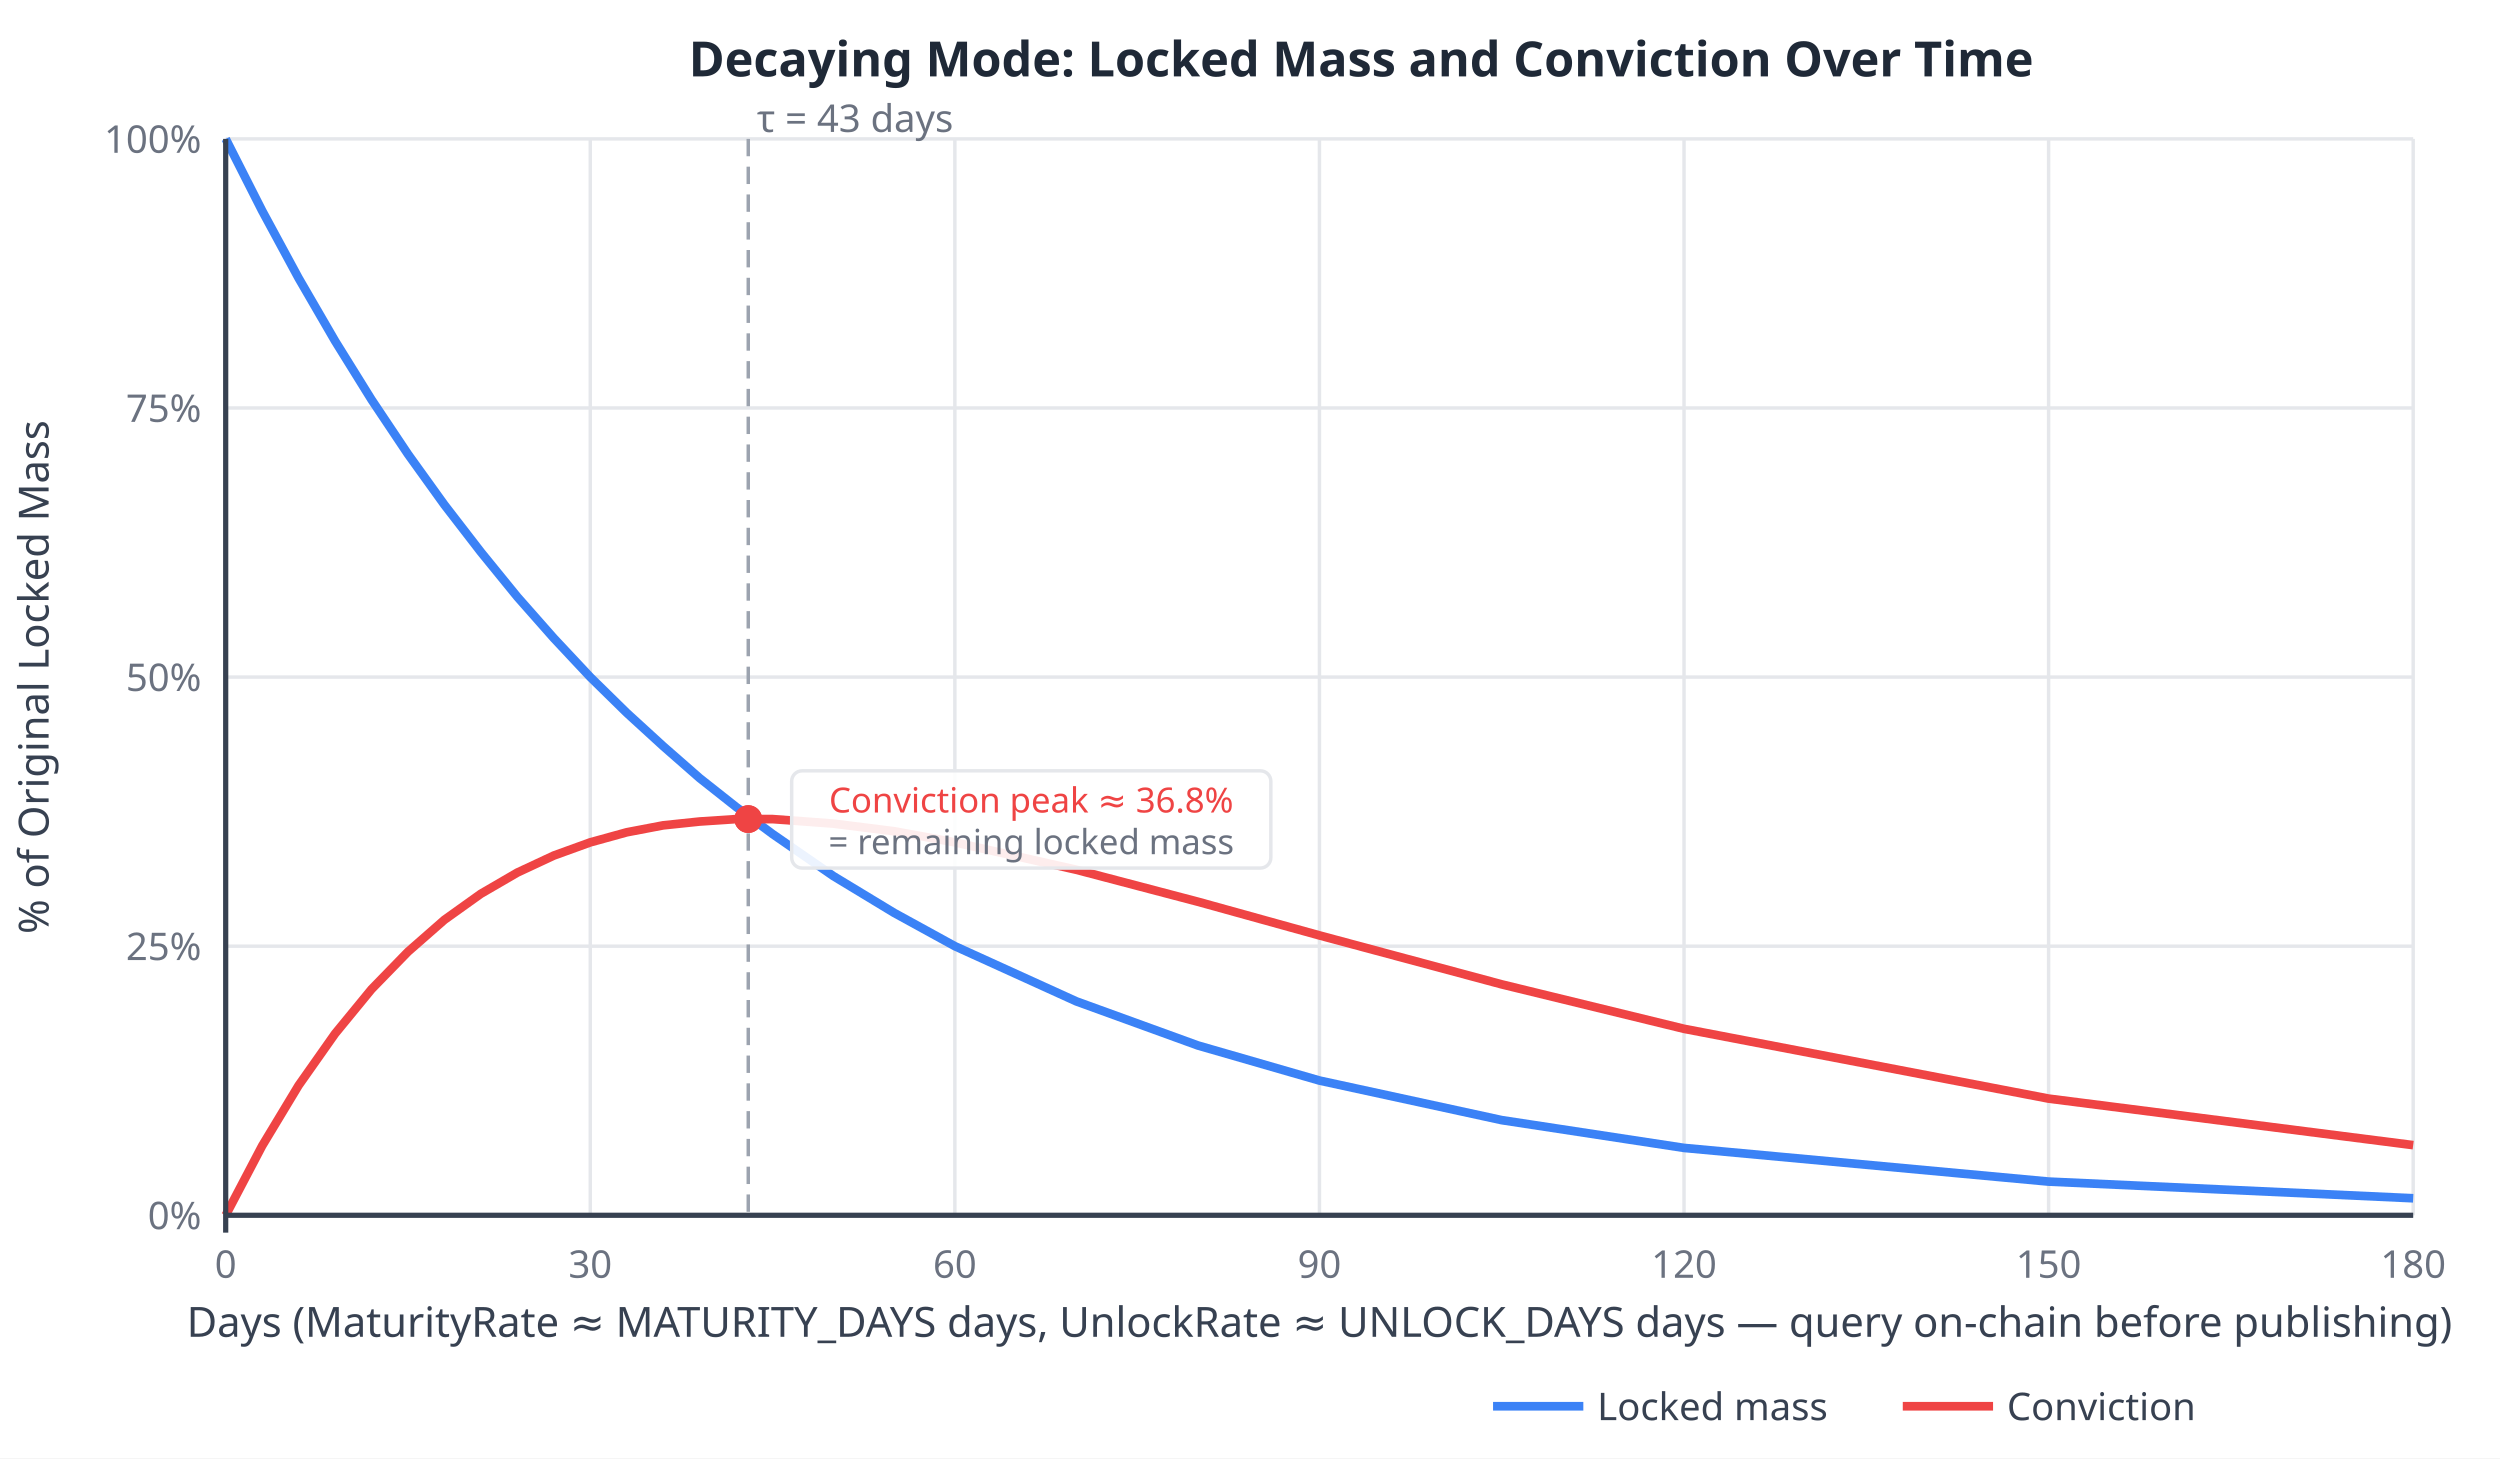
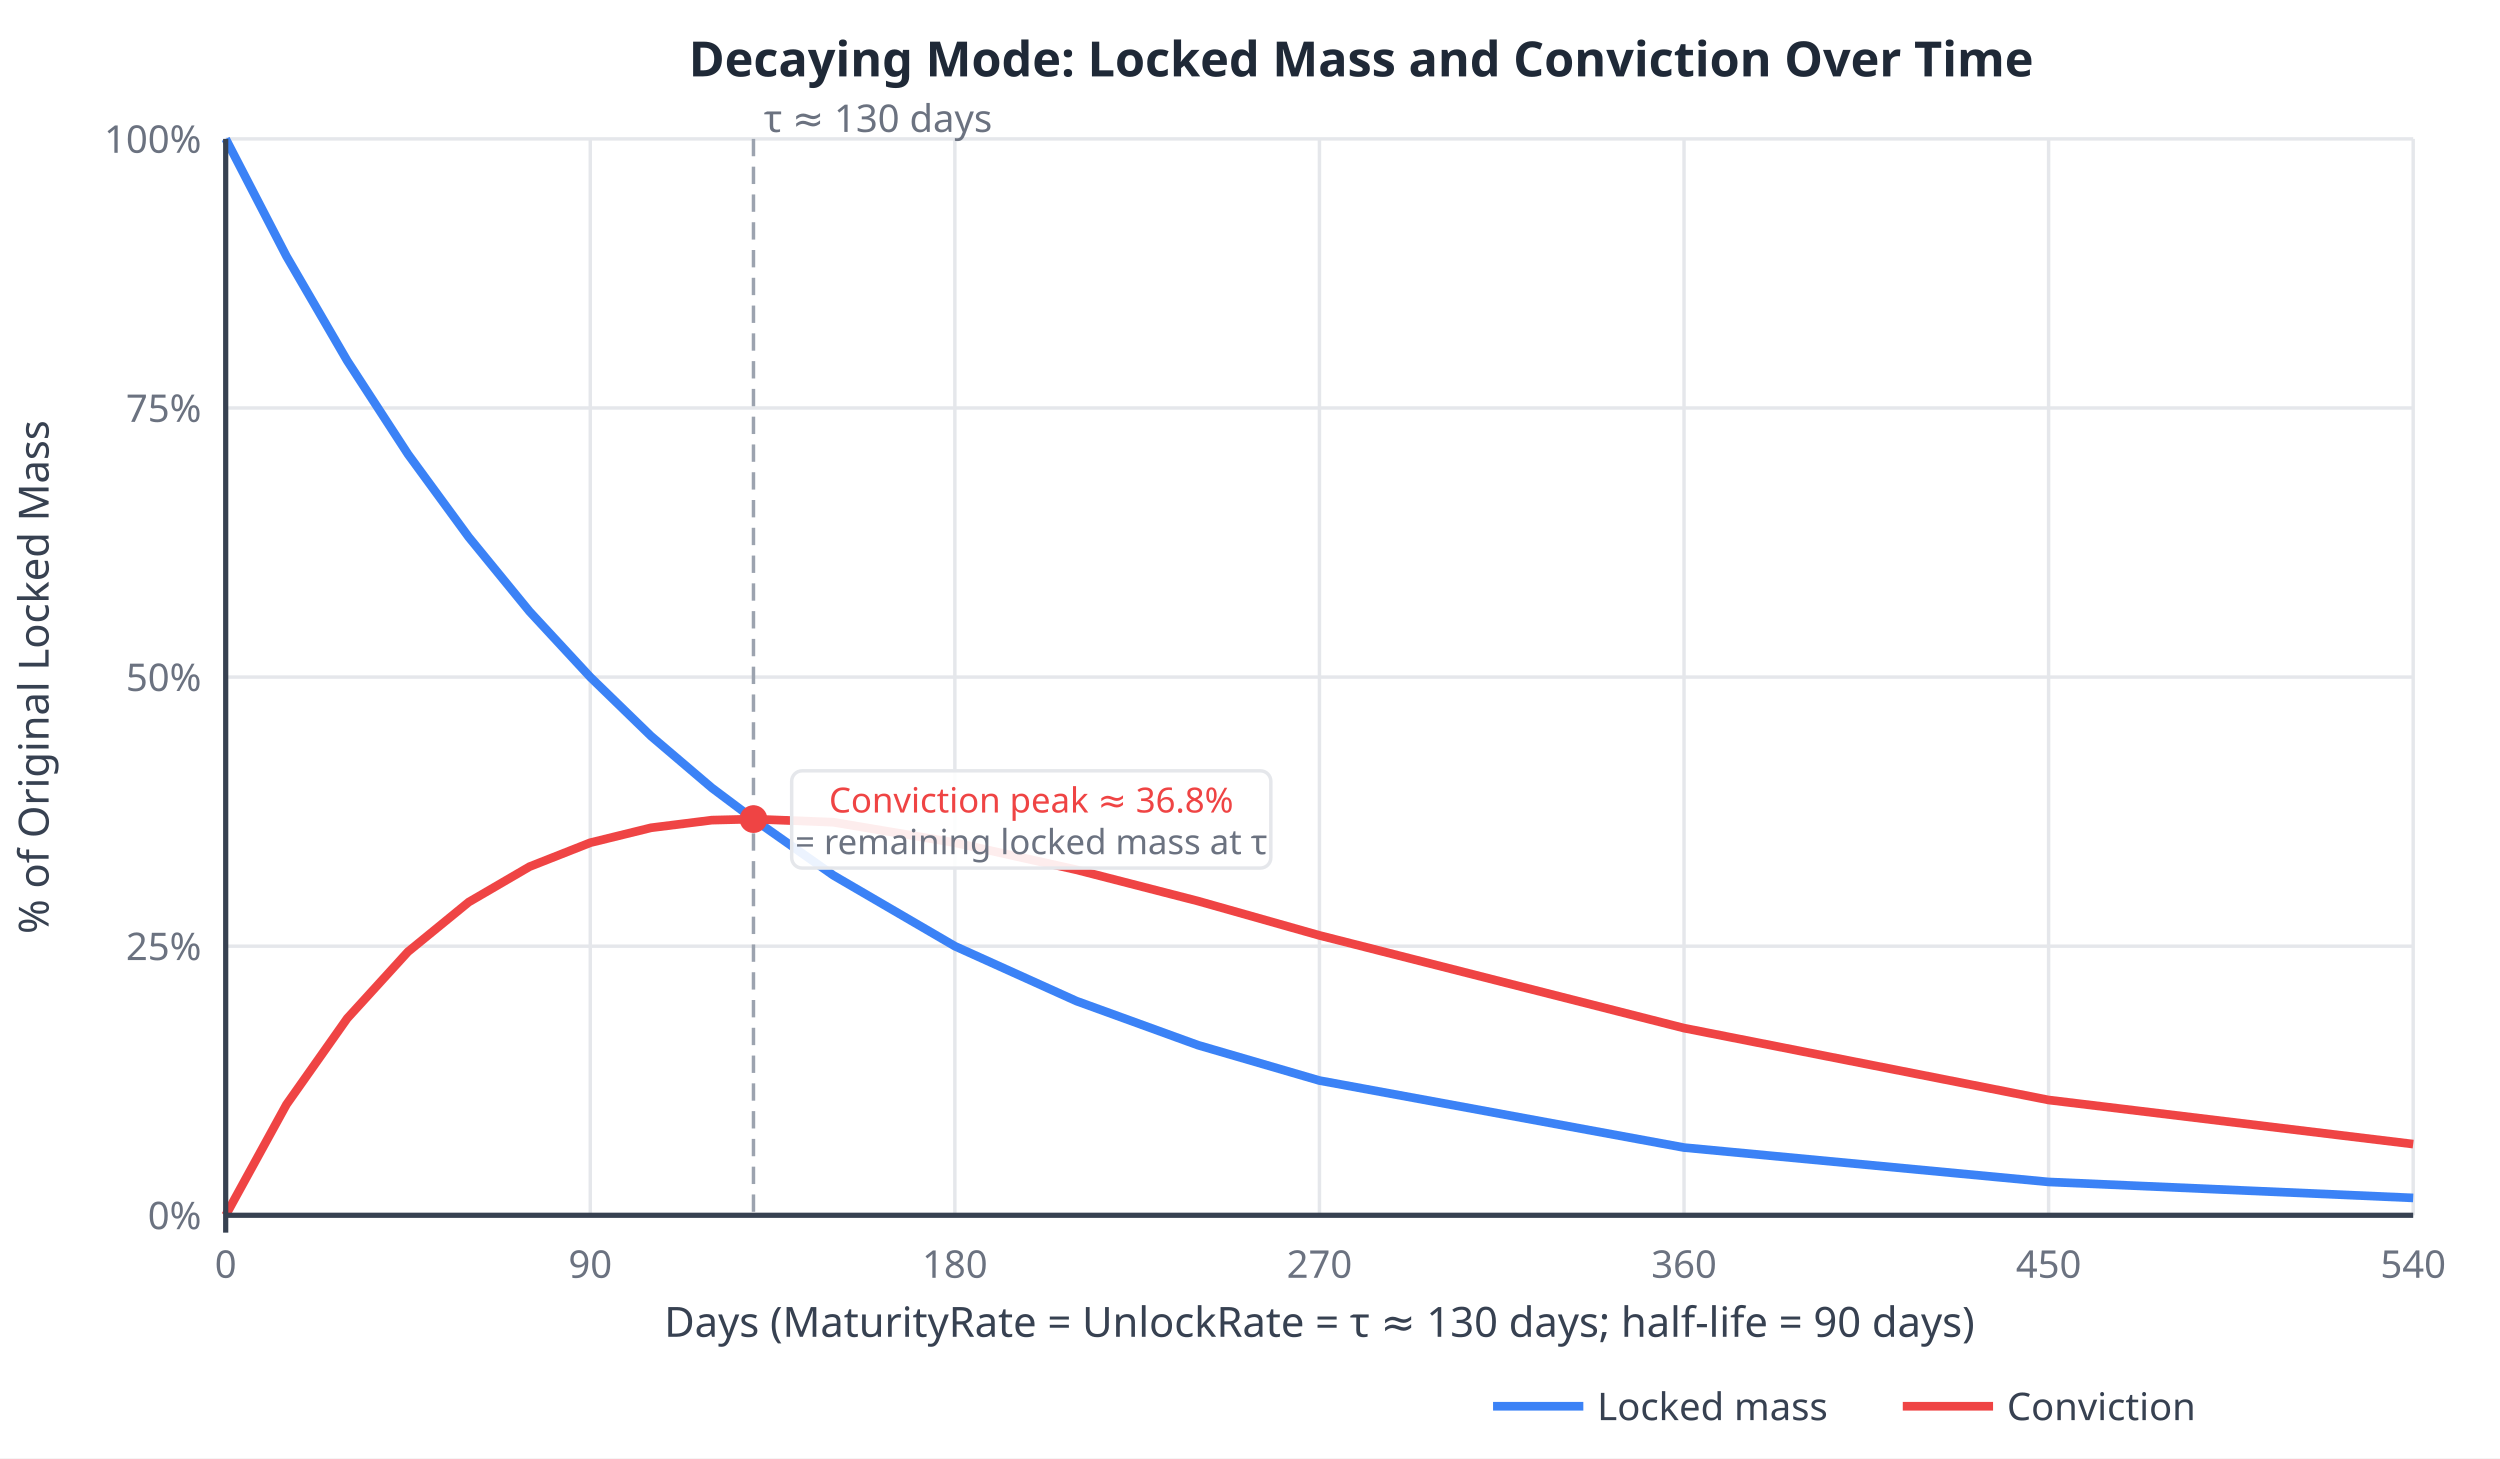
<svg xmlns="http://www.w3.org/2000/svg" viewBox="0 0 720 420" width="720" height="420" font-family="system-ui, sans-serif">
  <rect width="720" height="420" fill="white" />
  <text x="392" y="22" text-anchor="middle" font-size="14" font-weight="600" fill="#1F2937">Decaying Mode: Locked Mass and Conviction Over Time</text>
  <line x1="65" y1="350" x2="695" y2="350" stroke="#E5E7EB" stroke-width="1" />
  <line x1="65" y1="272.5" x2="695" y2="272.5" stroke="#E5E7EB" stroke-width="1" />
  <line x1="65" y1="195" x2="695" y2="195" stroke="#E5E7EB" stroke-width="1" />
  <line x1="65" y1="117.5" x2="695" y2="117.5" stroke="#E5E7EB" stroke-width="1" />
  <line x1="65" y1="40" x2="695" y2="40" stroke="#E5E7EB" stroke-width="1" />
  <line x1="65" y1="40" x2="65" y2="350" stroke="#E5E7EB" stroke-width="1" />
  <line x1="170" y1="40" x2="170" y2="350" stroke="#E5E7EB" stroke-width="1" />
  <line x1="275" y1="40" x2="275" y2="350" stroke="#E5E7EB" stroke-width="1" />
  <line x1="380" y1="40" x2="380" y2="350" stroke="#E5E7EB" stroke-width="1" />
  <line x1="485" y1="40" x2="485" y2="350" stroke="#E5E7EB" stroke-width="1" />
  <line x1="590" y1="40" x2="590" y2="350" stroke="#E5E7EB" stroke-width="1" />
  <line x1="695" y1="40" x2="695" y2="350" stroke="#E5E7EB" stroke-width="1" />
-   <line x1="215.5" y1="40" x2="215.5" y2="350" stroke="#9CA3AF" stroke-width="1" stroke-dasharray="5,3" />
-   <polyline points="65.0,40.0 75.5,60.7 86.0,80.1 96.5,98.2 107.0,115.1 117.5,130.8 128.0,145.4 138.5,159.0 149.0,171.9 159.5,183.8 170.0,195.0 180.5,205.3 191.0,214.9 201.5,224.1 212.0,232.4 222.5,240.2 240.0,252.3 257.5,262.9 275.0,272.5 310.0,288.4 345.0,301.1 380.0,311.2 432.5,322.6 485.0,330.6 590.0,340.3 695.0,345.1" fill="none" stroke="#3B82F6" stroke-width="2.5" />
-   <polyline points="65.0,350.0 75.5,330.0 86.0,312.6 96.5,297.7 107.0,284.9 117.5,274.1 128.0,264.9 138.5,257.4 149.0,251.3 159.5,246.4 170.0,242.6 180.5,239.7 191.0,237.7 201.5,236.6 212.0,235.9 222.5,235.9 240.0,237.2 257.5,239.4 275.0,242.6 310.0,250.5 345.0,259.7 380.0,269.4 432.5,283.5 485.0,296.3 590.0,316.4 695.0,329.8" fill="none" stroke="#EF4444" stroke-width="2.5" />
-   <circle cx="215.5" cy="235.9" r="4" fill="#EF4444" />
-   <circle cx="215.5" cy="235.9" r="4" fill="#EF4444" />
-   <text x="218" y="38" font-size="11" fill="#6B7280">τ = 43 days</text>
+   <line x1="217" y1="40" x2="217" y2="350" stroke="#9CA3AF" stroke-width="1" stroke-dasharray="5,3" />
+   <polyline points="65.0,40.0 82.5,73.8 100.0,103.9 117.5,130.8 135.0,154.7 152.5,176.1 170.0,195.0 187.5,212.0 205.0,226.9 217.0,235.9 240.0,252.1 275.0,272.5 310.0,288.3 345.0,301.0 380.0,311.2 485.0,330.5 590.0,340.4 695.0,345.0" fill="none" stroke="#3B82F6" stroke-width="2.5" />
+   <polyline points="65.0,350.0 82.5,318.1 100.0,293.3 117.5,274.1 135.0,259.8 152.5,249.6 170.0,242.7 187.5,238.4 205.0,236.2 217.0,235.9 240.0,236.8 275.0,242.7 310.0,250.5 345.0,259.5 380.0,269.4 485.0,296.1 590.0,316.8 695.0,329.5" fill="none" stroke="#EF4444" stroke-width="2.5" />
+   <circle cx="217" cy="235.9" r="4" fill="#EF4444" />
+   <text x="220" y="38" font-size="11" fill="#6B7280">τ ≈ 130 days</text>
  <rect x="228" y="222" width="138" height="28" rx="3" fill="white" fill-opacity="0.9" stroke="#E5E7EB" />
  <text x="297" y="234" text-anchor="middle" font-size="10" fill="#EF4444">Conviction peak ≈ 36.8%</text>
-   <text x="297" y="246" text-anchor="middle" font-size="10" fill="#6B7280">= remaining locked mass</text>
+   <text x="297" y="246" text-anchor="middle" font-size="10" fill="#6B7280">= remaining locked mass at τ</text>
  <line x1="65" y1="350" x2="695" y2="350" stroke="#374151" stroke-width="1.5" />
  <line x1="65" y1="40" x2="65" y2="355" stroke="#374151" stroke-width="1.5" />
  <text x="65" y="368" text-anchor="middle" font-size="11" fill="#6B7280">0</text>
-   <text x="170" y="368" text-anchor="middle" font-size="11" fill="#6B7280">30</text>
-   <text x="275" y="368" text-anchor="middle" font-size="11" fill="#6B7280">60</text>
-   <text x="380" y="368" text-anchor="middle" font-size="11" fill="#6B7280">90</text>
-   <text x="485" y="368" text-anchor="middle" font-size="11" fill="#6B7280">120</text>
-   <text x="590" y="368" text-anchor="middle" font-size="11" fill="#6B7280">150</text>
-   <text x="695" y="368" text-anchor="middle" font-size="11" fill="#6B7280">180</text>
-   <text x="380" y="385" text-anchor="middle" font-size="12" fill="#374151">Days (MaturityRate ≈ MATURITY_DAYS days, UnlockRate ≈ UNLOCK_DAYS days — query on-chain before publishing)</text>
+   <text x="170" y="368" text-anchor="middle" font-size="11" fill="#6B7280">90</text>
+   <text x="275" y="368" text-anchor="middle" font-size="11" fill="#6B7280">180</text>
+   <text x="380" y="368" text-anchor="middle" font-size="11" fill="#6B7280">270</text>
+   <text x="485" y="368" text-anchor="middle" font-size="11" fill="#6B7280">360</text>
+   <text x="590" y="368" text-anchor="middle" font-size="11" fill="#6B7280">450</text>
+   <text x="695" y="368" text-anchor="middle" font-size="11" fill="#6B7280">540</text>
+   <text x="380" y="385" text-anchor="middle" font-size="12" fill="#374151">Days (MaturityRate = UnlockRate = τ ≈ 130 days; half-life = 90 days)</text>
  <text x="58" y="354" text-anchor="end" font-size="11" fill="#6B7280">0%</text>
  <text x="58" y="276.5" text-anchor="end" font-size="11" fill="#6B7280">25%</text>
  <text x="58" y="199" text-anchor="end" font-size="11" fill="#6B7280">50%</text>
  <text x="58" y="121.5" text-anchor="end" font-size="11" fill="#6B7280">75%</text>
  <text x="58" y="44" text-anchor="end" font-size="11" fill="#6B7280">100%</text>
  <text transform="rotate(-90)" x="-195" y="14" text-anchor="middle" font-size="12" fill="#374151">% of Original Locked Mass</text>
  <line x1="430" y1="405" x2="456" y2="405" stroke="#3B82F6" stroke-width="2.5" />
  <text x="460" y="409" font-size="11" fill="#374151">Locked mass</text>
  <line x1="548" y1="405" x2="574" y2="405" stroke="#EF4444" stroke-width="2.5" />
  <text x="578" y="409" font-size="11" fill="#374151">Conviction</text>
</svg>
